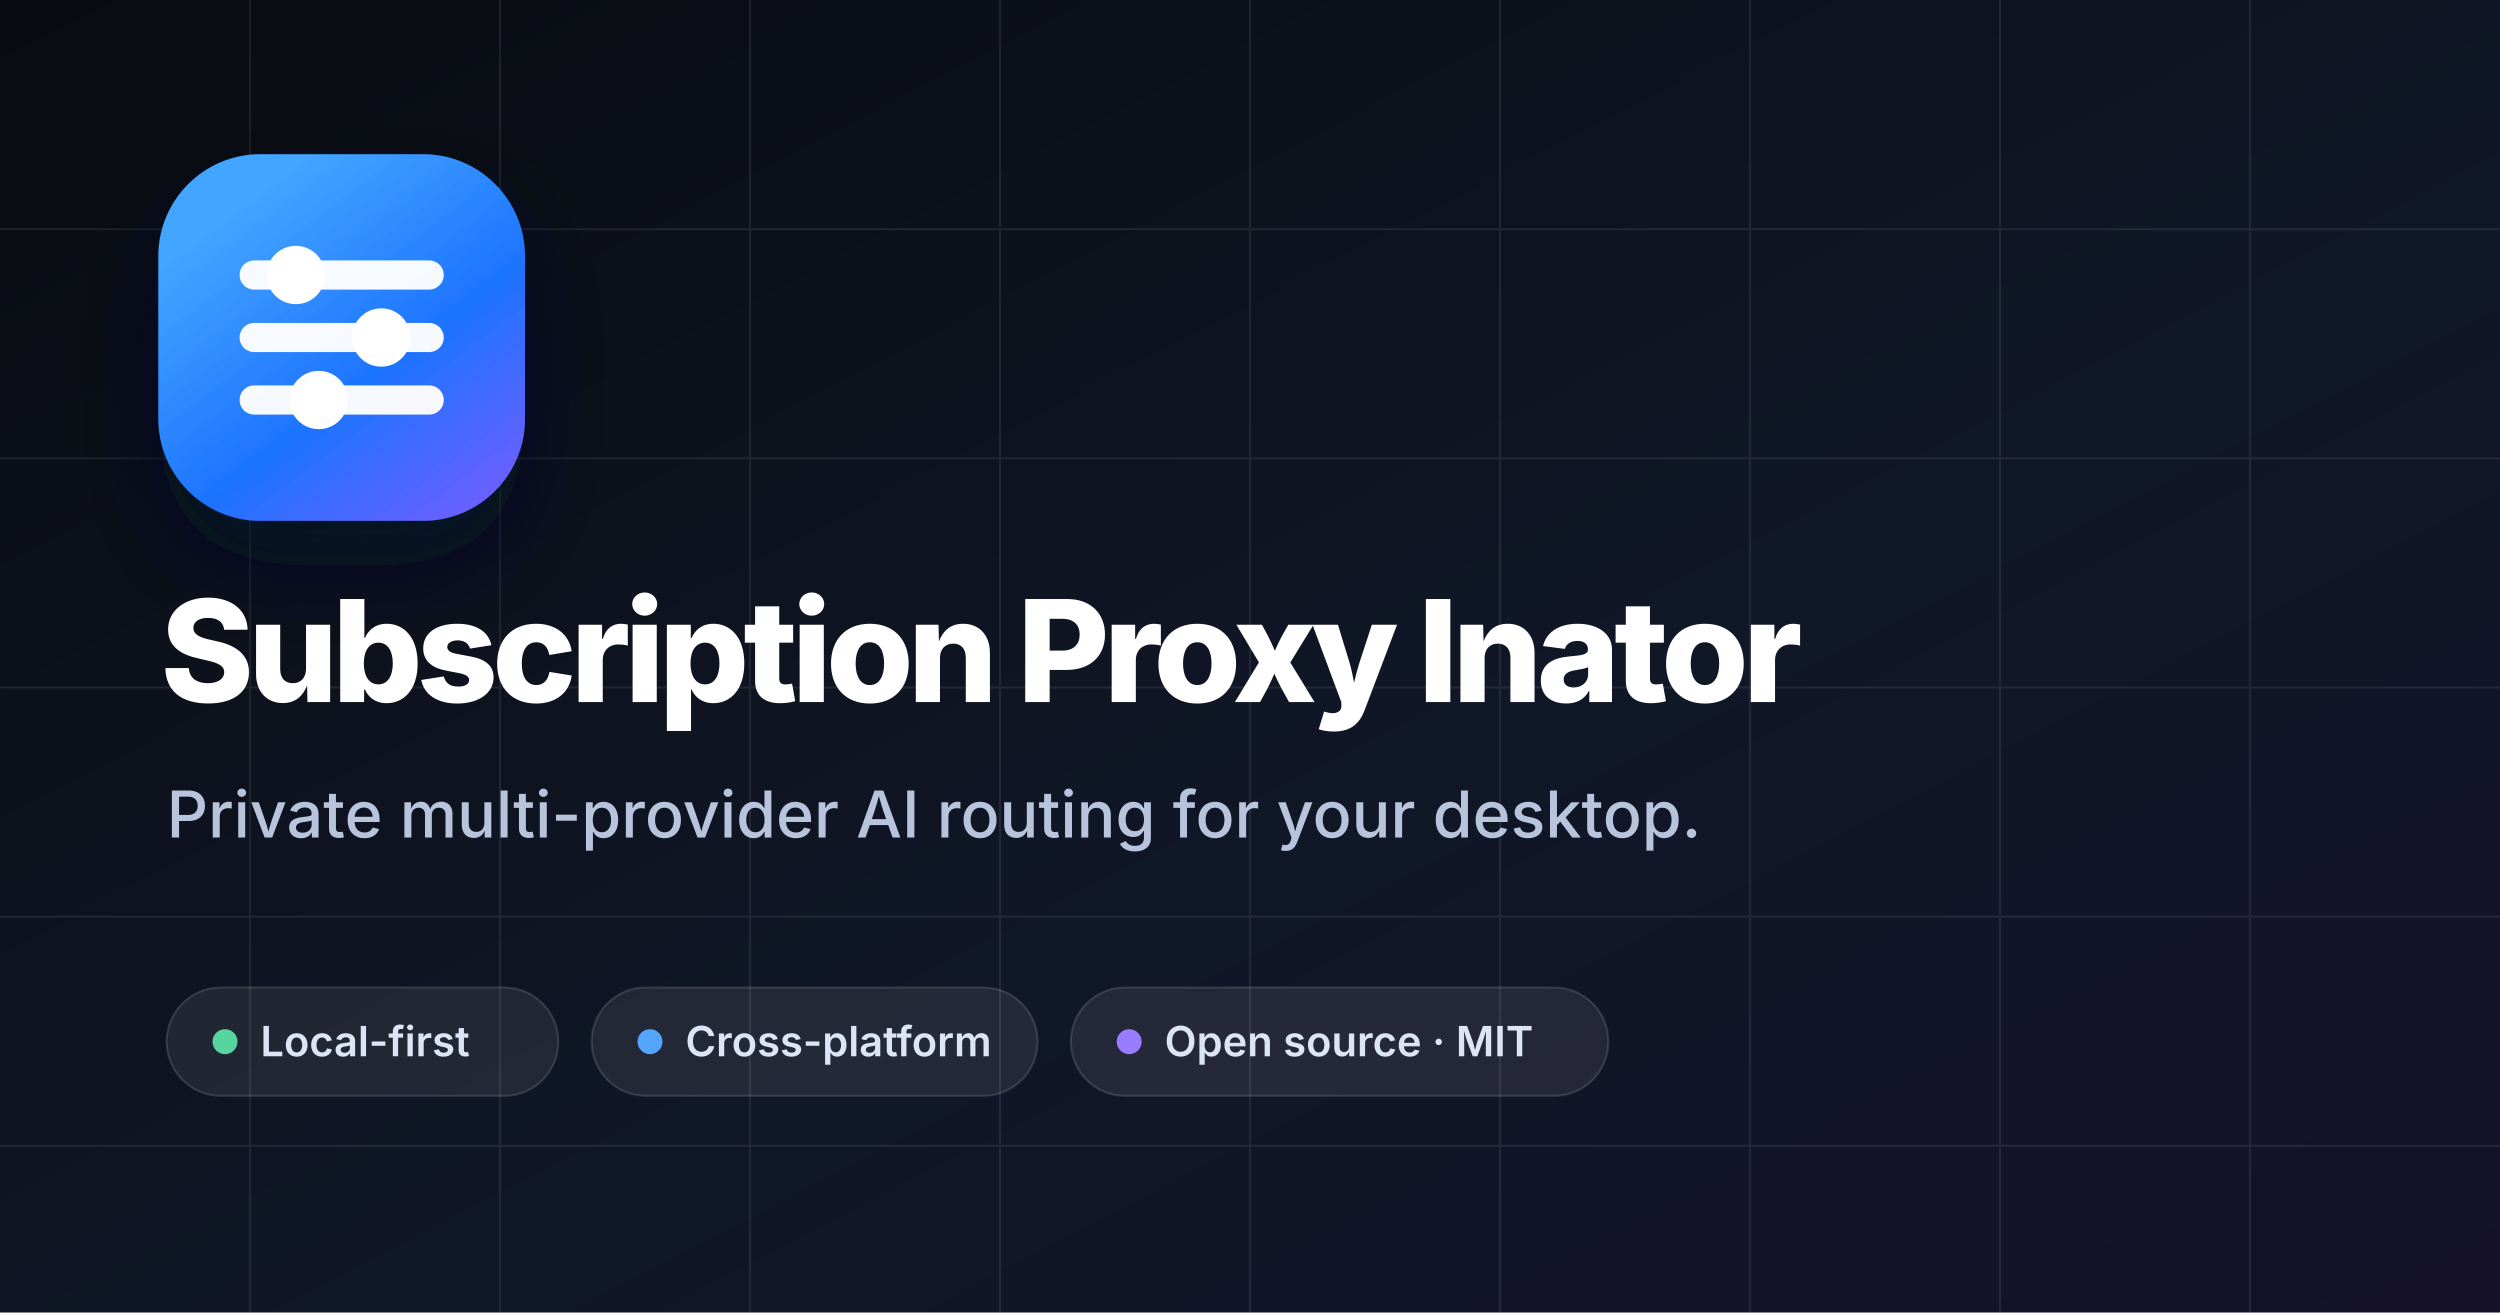
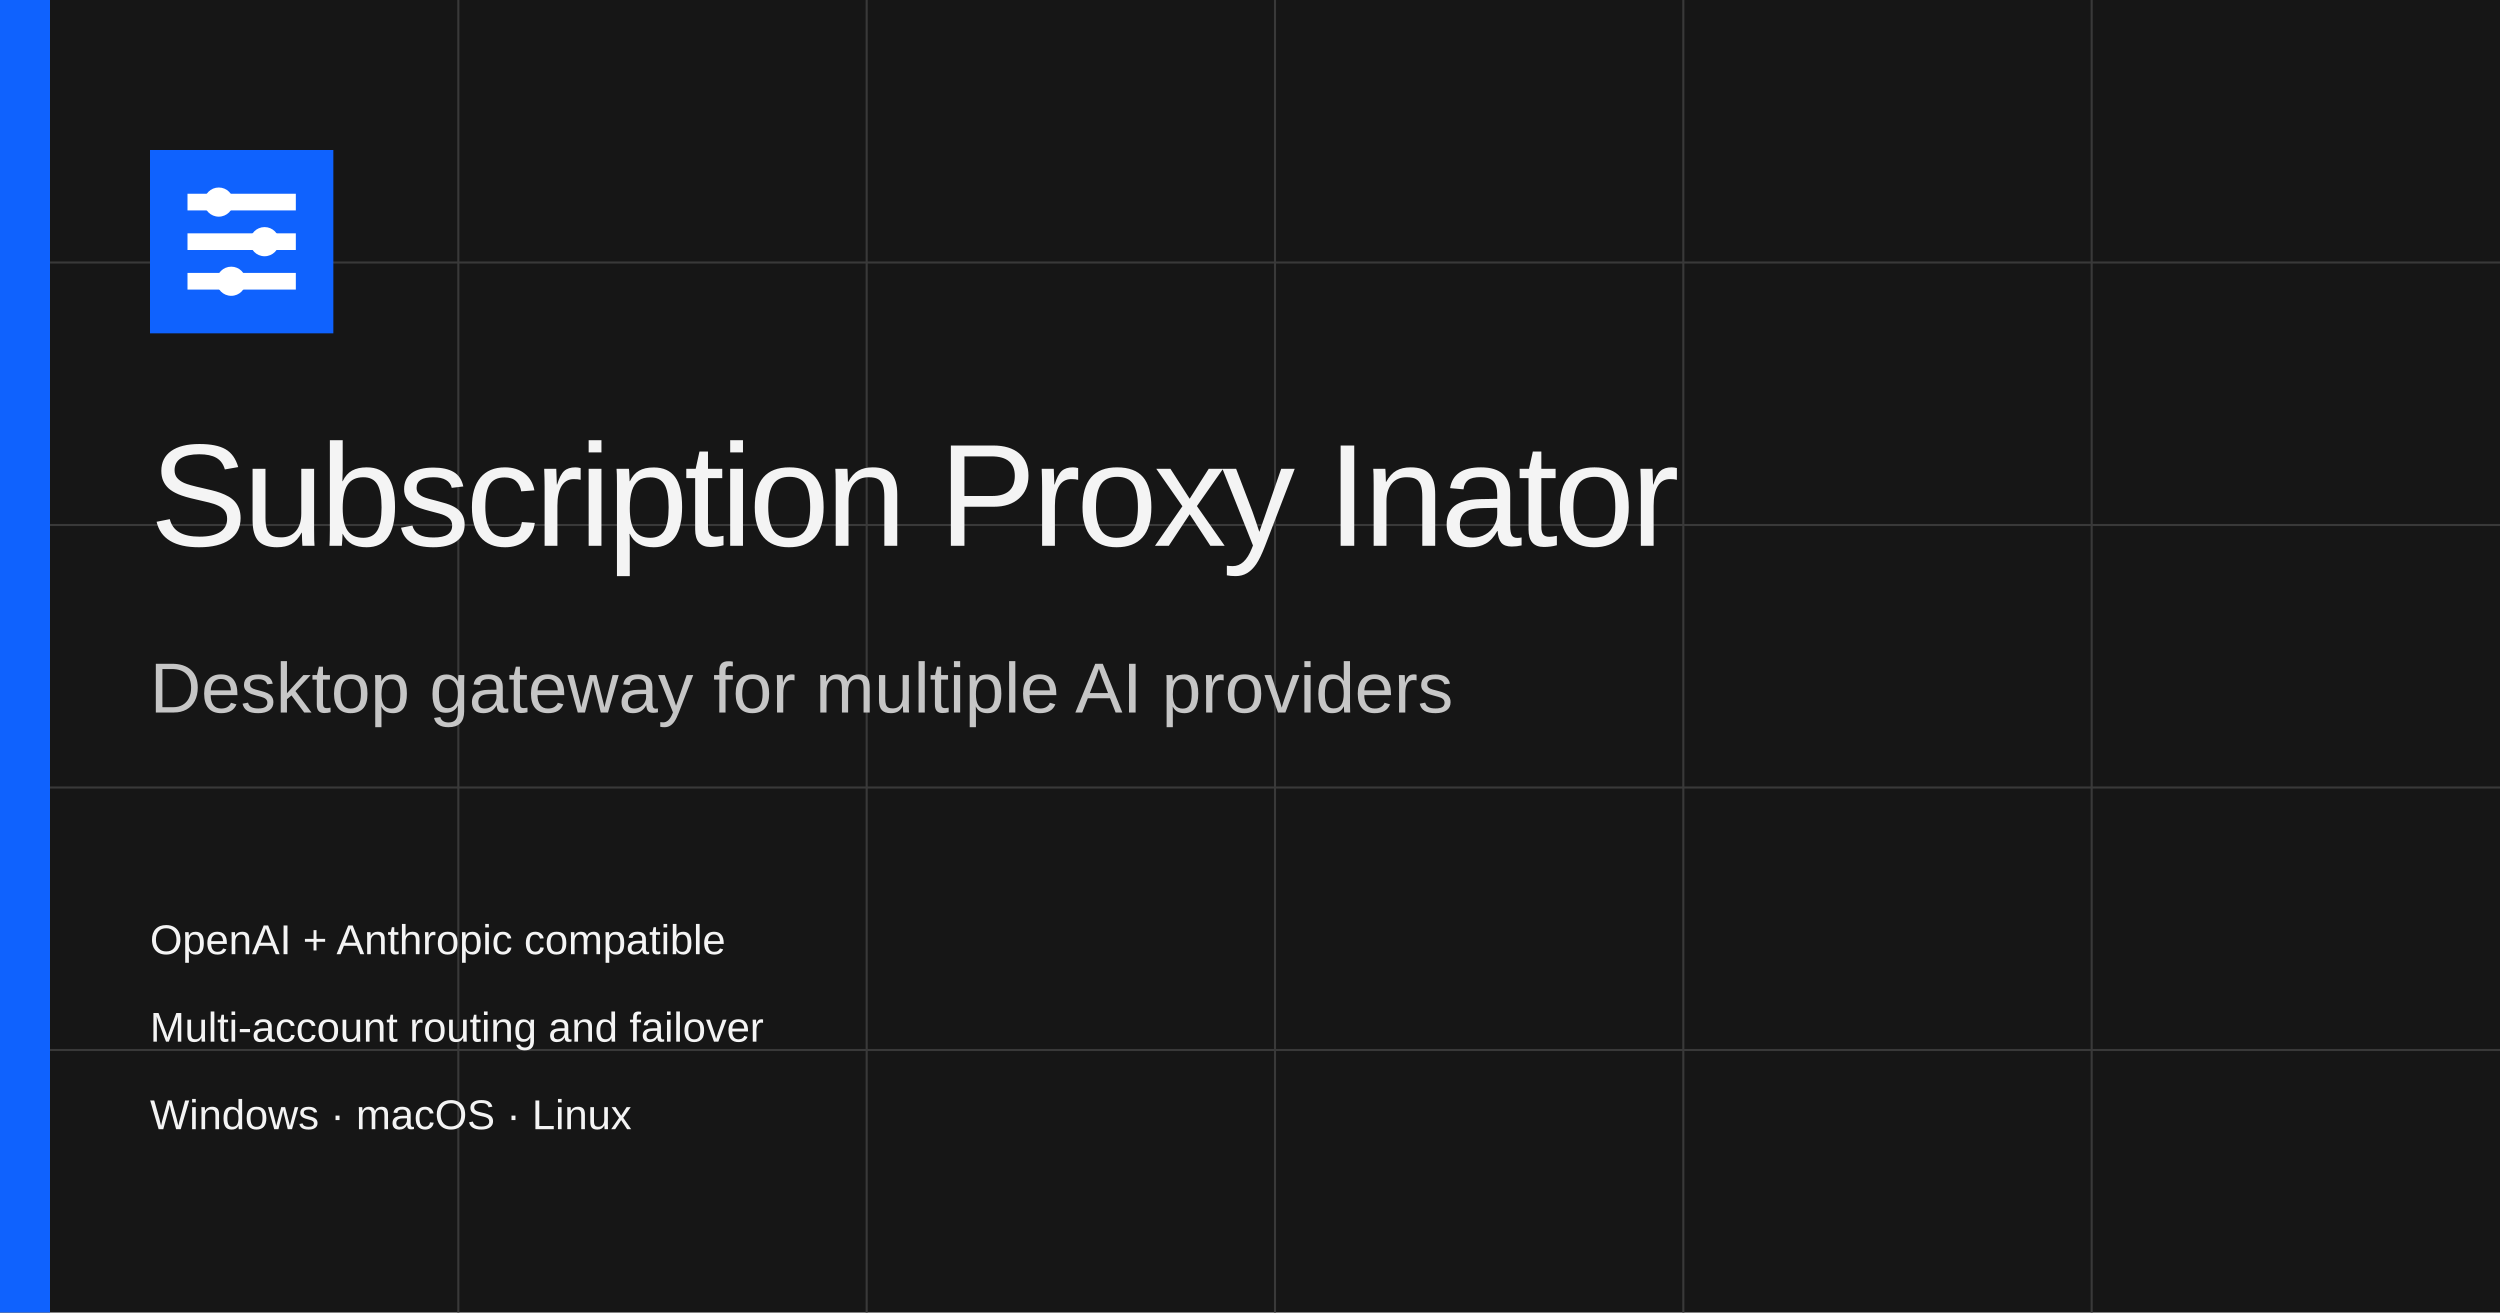
<svg xmlns="http://www.w3.org/2000/svg" width="1200" height="630" viewBox="0 0 1200 630" role="img" aria-labelledby="title description">
-   <defs>
-     <linearGradient id="background" x1="0" y1="0" x2="1" y2="1">
-       <stop stop-color="#090b10" />
-       <stop offset=".58" stop-color="#101727" />
-       <stop offset="1" stop-color="#15112b" />
-     </linearGradient>
-     <radialGradient id="blue" cx="0" cy="0" r="1" gradientTransform="translate(885 108) rotate(132) scale(490 360)">
-       <stop stop-color="#286dff" stop-opacity=".46" />
-       <stop offset="1" stop-color="#286dff" stop-opacity="0" />
-     </radialGradient>
-     <radialGradient id="purple" cx="0" cy="0" r="1" gradientTransform="translate(1040 590) rotate(-145) scale(430 280)">
-       <stop stop-color="#7959ff" stop-opacity=".35" />
-       <stop offset="1" stop-color="#7959ff" stop-opacity="0" />
-     </radialGradient>
-     <linearGradient id="icon" x1="42" y1="22" x2="164" y2="184" gradientUnits="userSpaceOnUse">
-       <stop stop-color="#43a5ff" />
-       <stop offset=".52" stop-color="#1d73ff" />
-       <stop offset="1" stop-color="#7b5cff" />
-     </linearGradient>
-     <filter id="shadow" x="-30%" y="-30%" width="160%" height="180%">
-       <feDropShadow dx="0" dy="22" stdDeviation="23" flood-color="#071126" flood-opacity=".7" />
-     </filter>
-   </defs>
-   <rect width="1200" height="630" fill="url(#background)" />
-   <rect width="1200" height="630" fill="url(#blue)" />
-   <rect width="1200" height="630" fill="url(#purple)" />
-   <g opacity=".08" stroke="#fff">
-     <path d="M0 110H1200M0 220H1200M0 330H1200M0 440H1200M0 550H1200" />
-     <path d="M120 0V630M240 0V630M360 0V630M480 0V630M600 0V630M720 0V630M840 0V630M960 0V630M1080 0V630" />
+   <rect width="1200" height="630" fill="#161616" />
+   <rect x="0" y="0" width="24" height="630" fill="#0f62fe" />
+   <g stroke="#393939" stroke-width="1">
+     <path d="M24 126h1176M24 252h1176M24 378h1176M24 504h1176" />
+     <path d="M220 0v630M416 0v630M612 0v630M808 0v630M1004 0v630" />
  </g>
-   <g transform="translate(76 74)" filter="url(#shadow)">
-     <rect width="176" height="176" rx="49" fill="url(#icon)" />
-     <path d="M46 58h84M46 88h84M46 118h84" fill="none" stroke="#fff" stroke-width="14" stroke-linecap="round" opacity=".96" />
-     <circle cx="66" cy="58" r="14" fill="#fff" />
-     <circle cx="107" cy="88" r="14" fill="#fff" />
-     <circle cx="77" cy="118" r="14" fill="#fff" />
+   <g transform="translate(72 72)">
+     <rect width="88" height="88" fill="#0f62fe" />
+     <path d="M18 25h52M18 44h52M18 63h52" fill="none" stroke="#fff" stroke-width="8" />
+     <circle cx="33" cy="25" r="7" fill="#fff" />
+     <circle cx="55" cy="44" r="7" fill="#fff" />
+     <circle cx="39" cy="63" r="7" fill="#fff" />
  </g>
-   <text x="77" y="337" fill="#fff" font-family="Inter, ui-sans-serif, system-ui, -apple-system, BlinkMacSystemFont, Segoe UI, sans-serif" font-size="68" font-weight="760" letter-spacing="-2.8">Subscription Proxy Inator</text>
-   <text x="80" y="402" fill="#b8c4dc" font-family="Inter, ui-sans-serif, system-ui, -apple-system, BlinkMacSystemFont, Segoe UI, sans-serif" font-size="31" font-weight="450">Private multi-provider AI routing for your desktop.</text>
-   <g transform="translate(80 474)" font-family="Inter, ui-sans-serif, system-ui, sans-serif" font-size="20" font-weight="600">
-     <rect width="188" height="52" rx="26" fill="#ffffff" fill-opacity=".08" stroke="#ffffff" stroke-opacity=".13" />
-     <circle cx="28" cy="26" r="6" fill="#58d59e" />
-     <text x="45" y="33" fill="#dce5f6">Local-first</text>
-     <g transform="translate(204)">
-       <rect width="214" height="52" rx="26" fill="#ffffff" fill-opacity=".08" stroke="#ffffff" stroke-opacity=".13" />
-       <circle cx="28" cy="26" r="6" fill="#55a5ff" />
-       <text x="45" y="33" fill="#dce5f6">Cross-platform</text>
-     </g>
-     <g transform="translate(434)">
-       <rect width="258" height="52" rx="26" fill="#ffffff" fill-opacity=".08" stroke="#ffffff" stroke-opacity=".13" />
-       <circle cx="28" cy="26" r="6" fill="#9a7cff" />
-       <text x="45" y="33" fill="#dce5f6">Open source · MIT</text>
-     </g>
+   <text x="72" y="262" fill="#f4f4f4" font-family="IBM Plex Sans, Arial, sans-serif" font-size="70" font-weight="300" letter-spacing="-2">
+     Subscription Proxy Inator
+   </text>
+   <text x="72" y="342" fill="#c6c6c6" font-family="IBM Plex Sans, Arial, sans-serif" font-size="34" font-weight="400">
+     Desktop gateway for multiple AI providers
+   </text>
+   <g transform="translate(72 458)" font-family="IBM Plex Sans, Arial, sans-serif" font-size="20" fill="#f4f4f4">
+     <text x="0" y="0">OpenAI + Anthropic compatible</text>
+     <text x="0" y="42">Multi-account routing and failover</text>
+     <text x="0" y="84">Windows · macOS · Linux</text>
  </g>
</svg>
